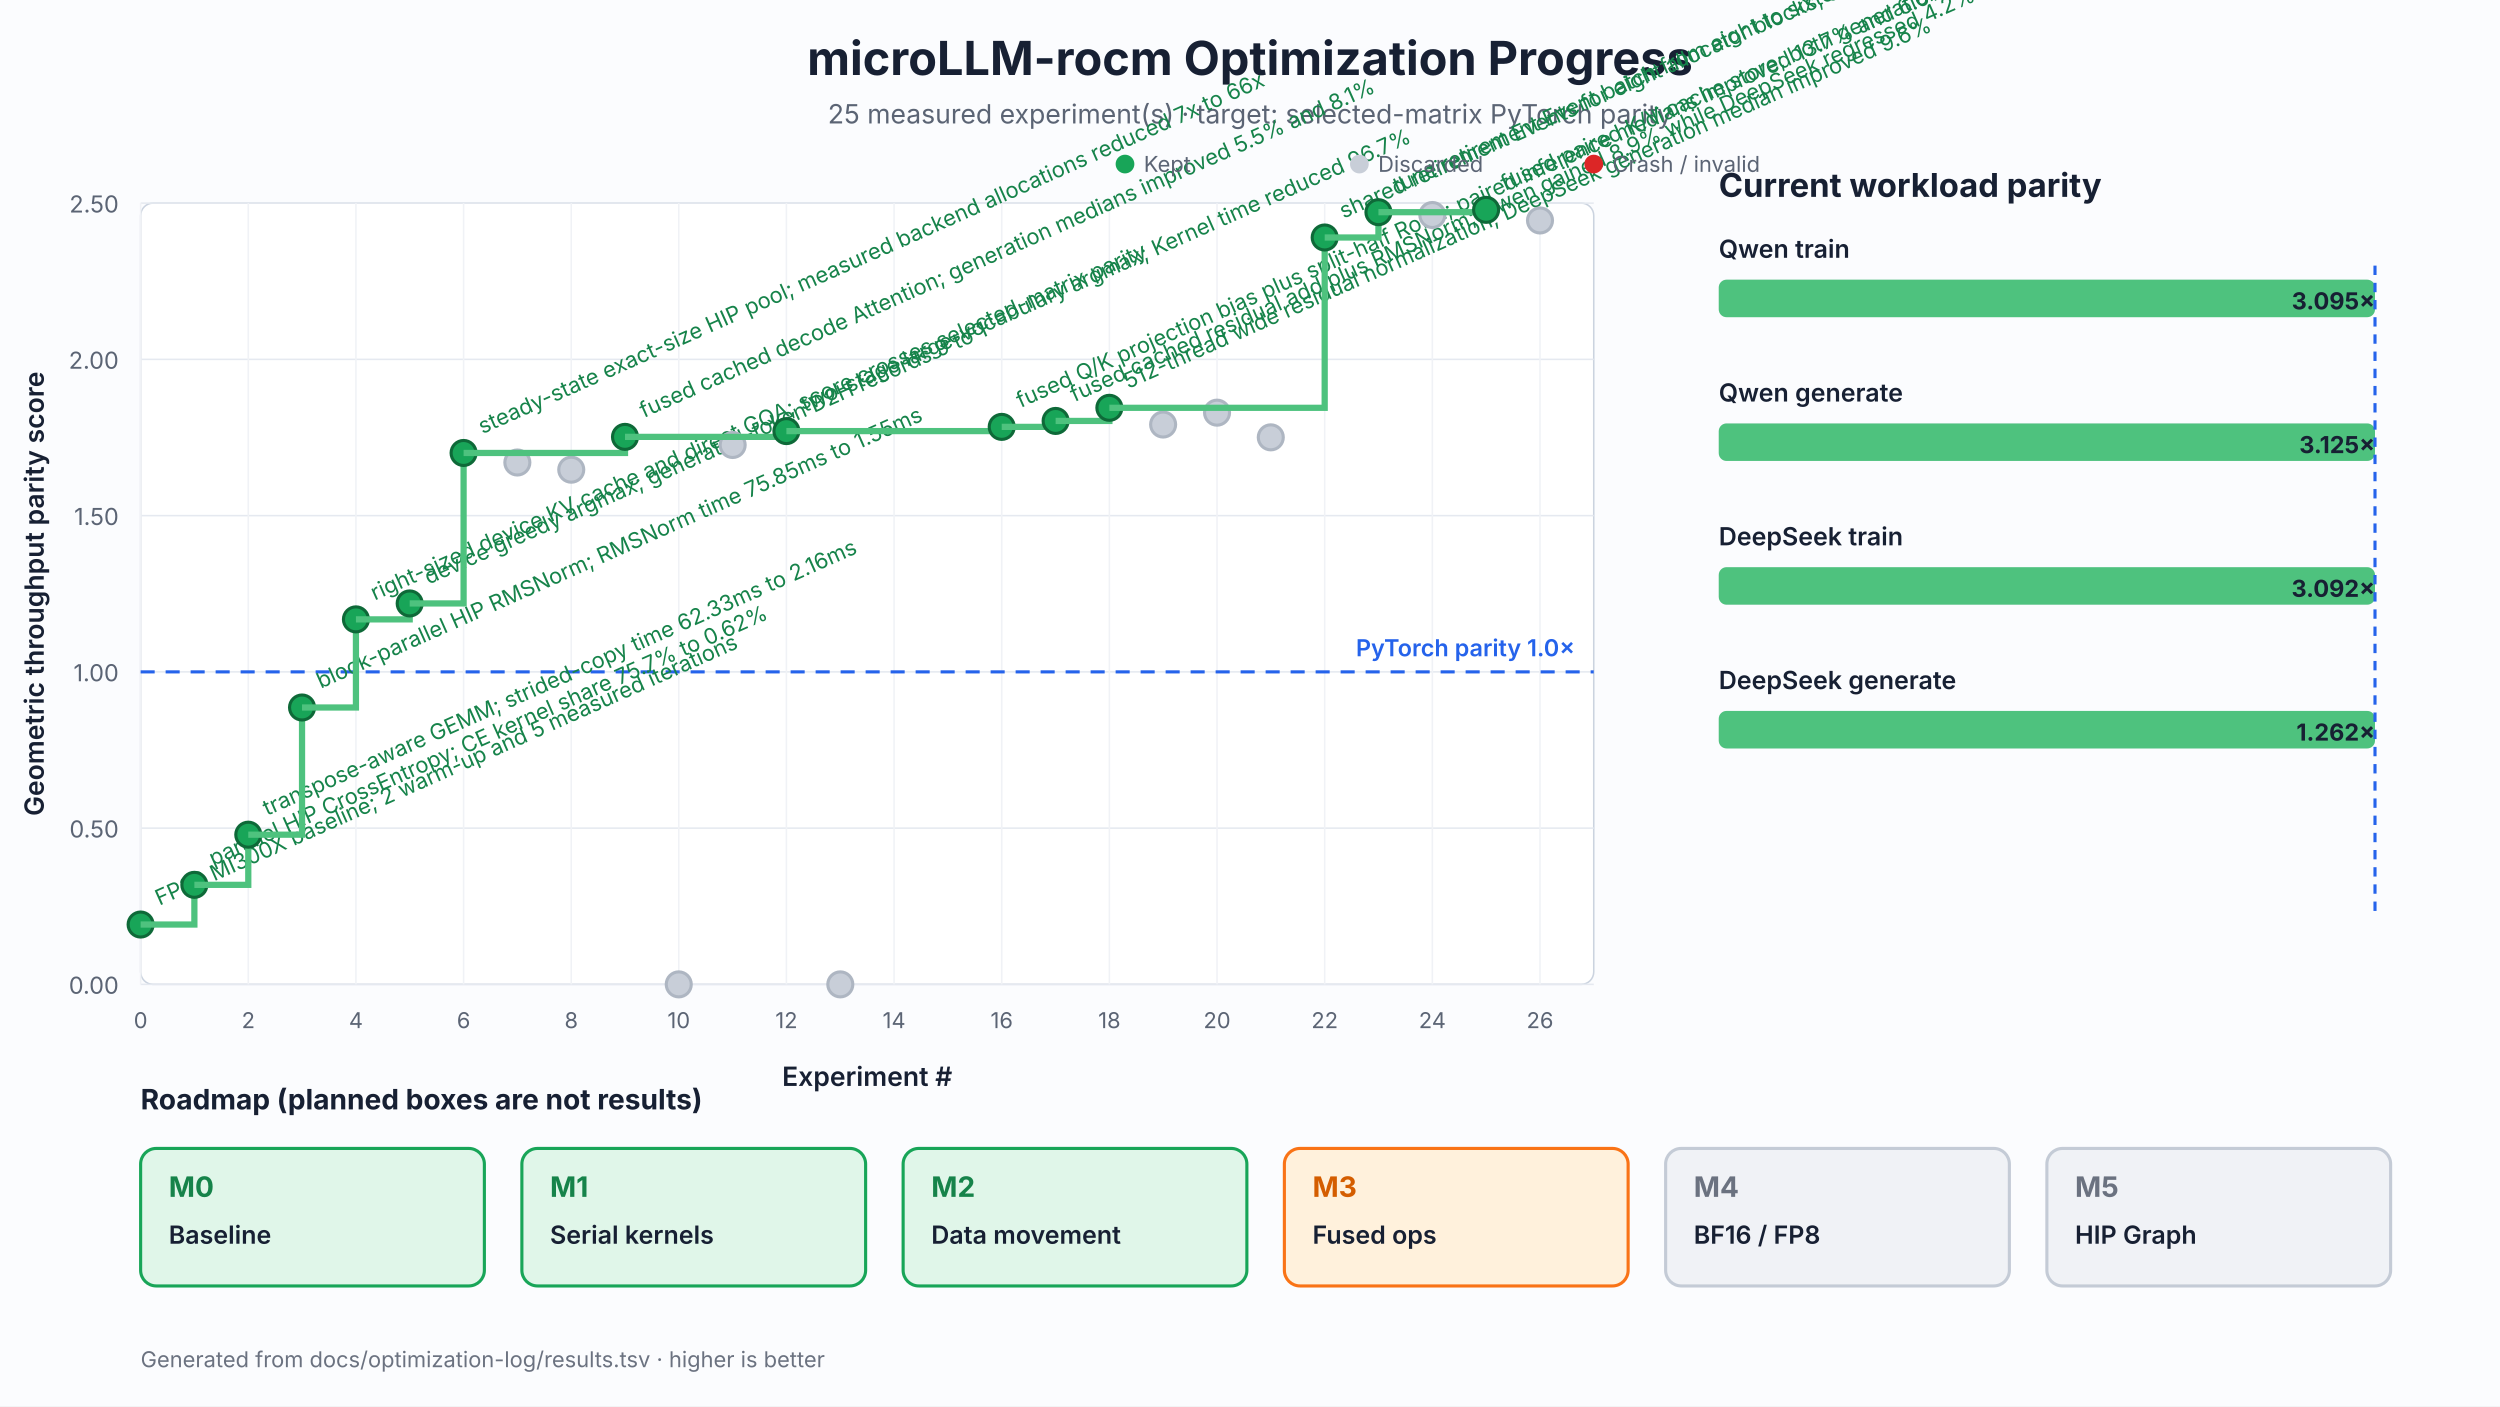
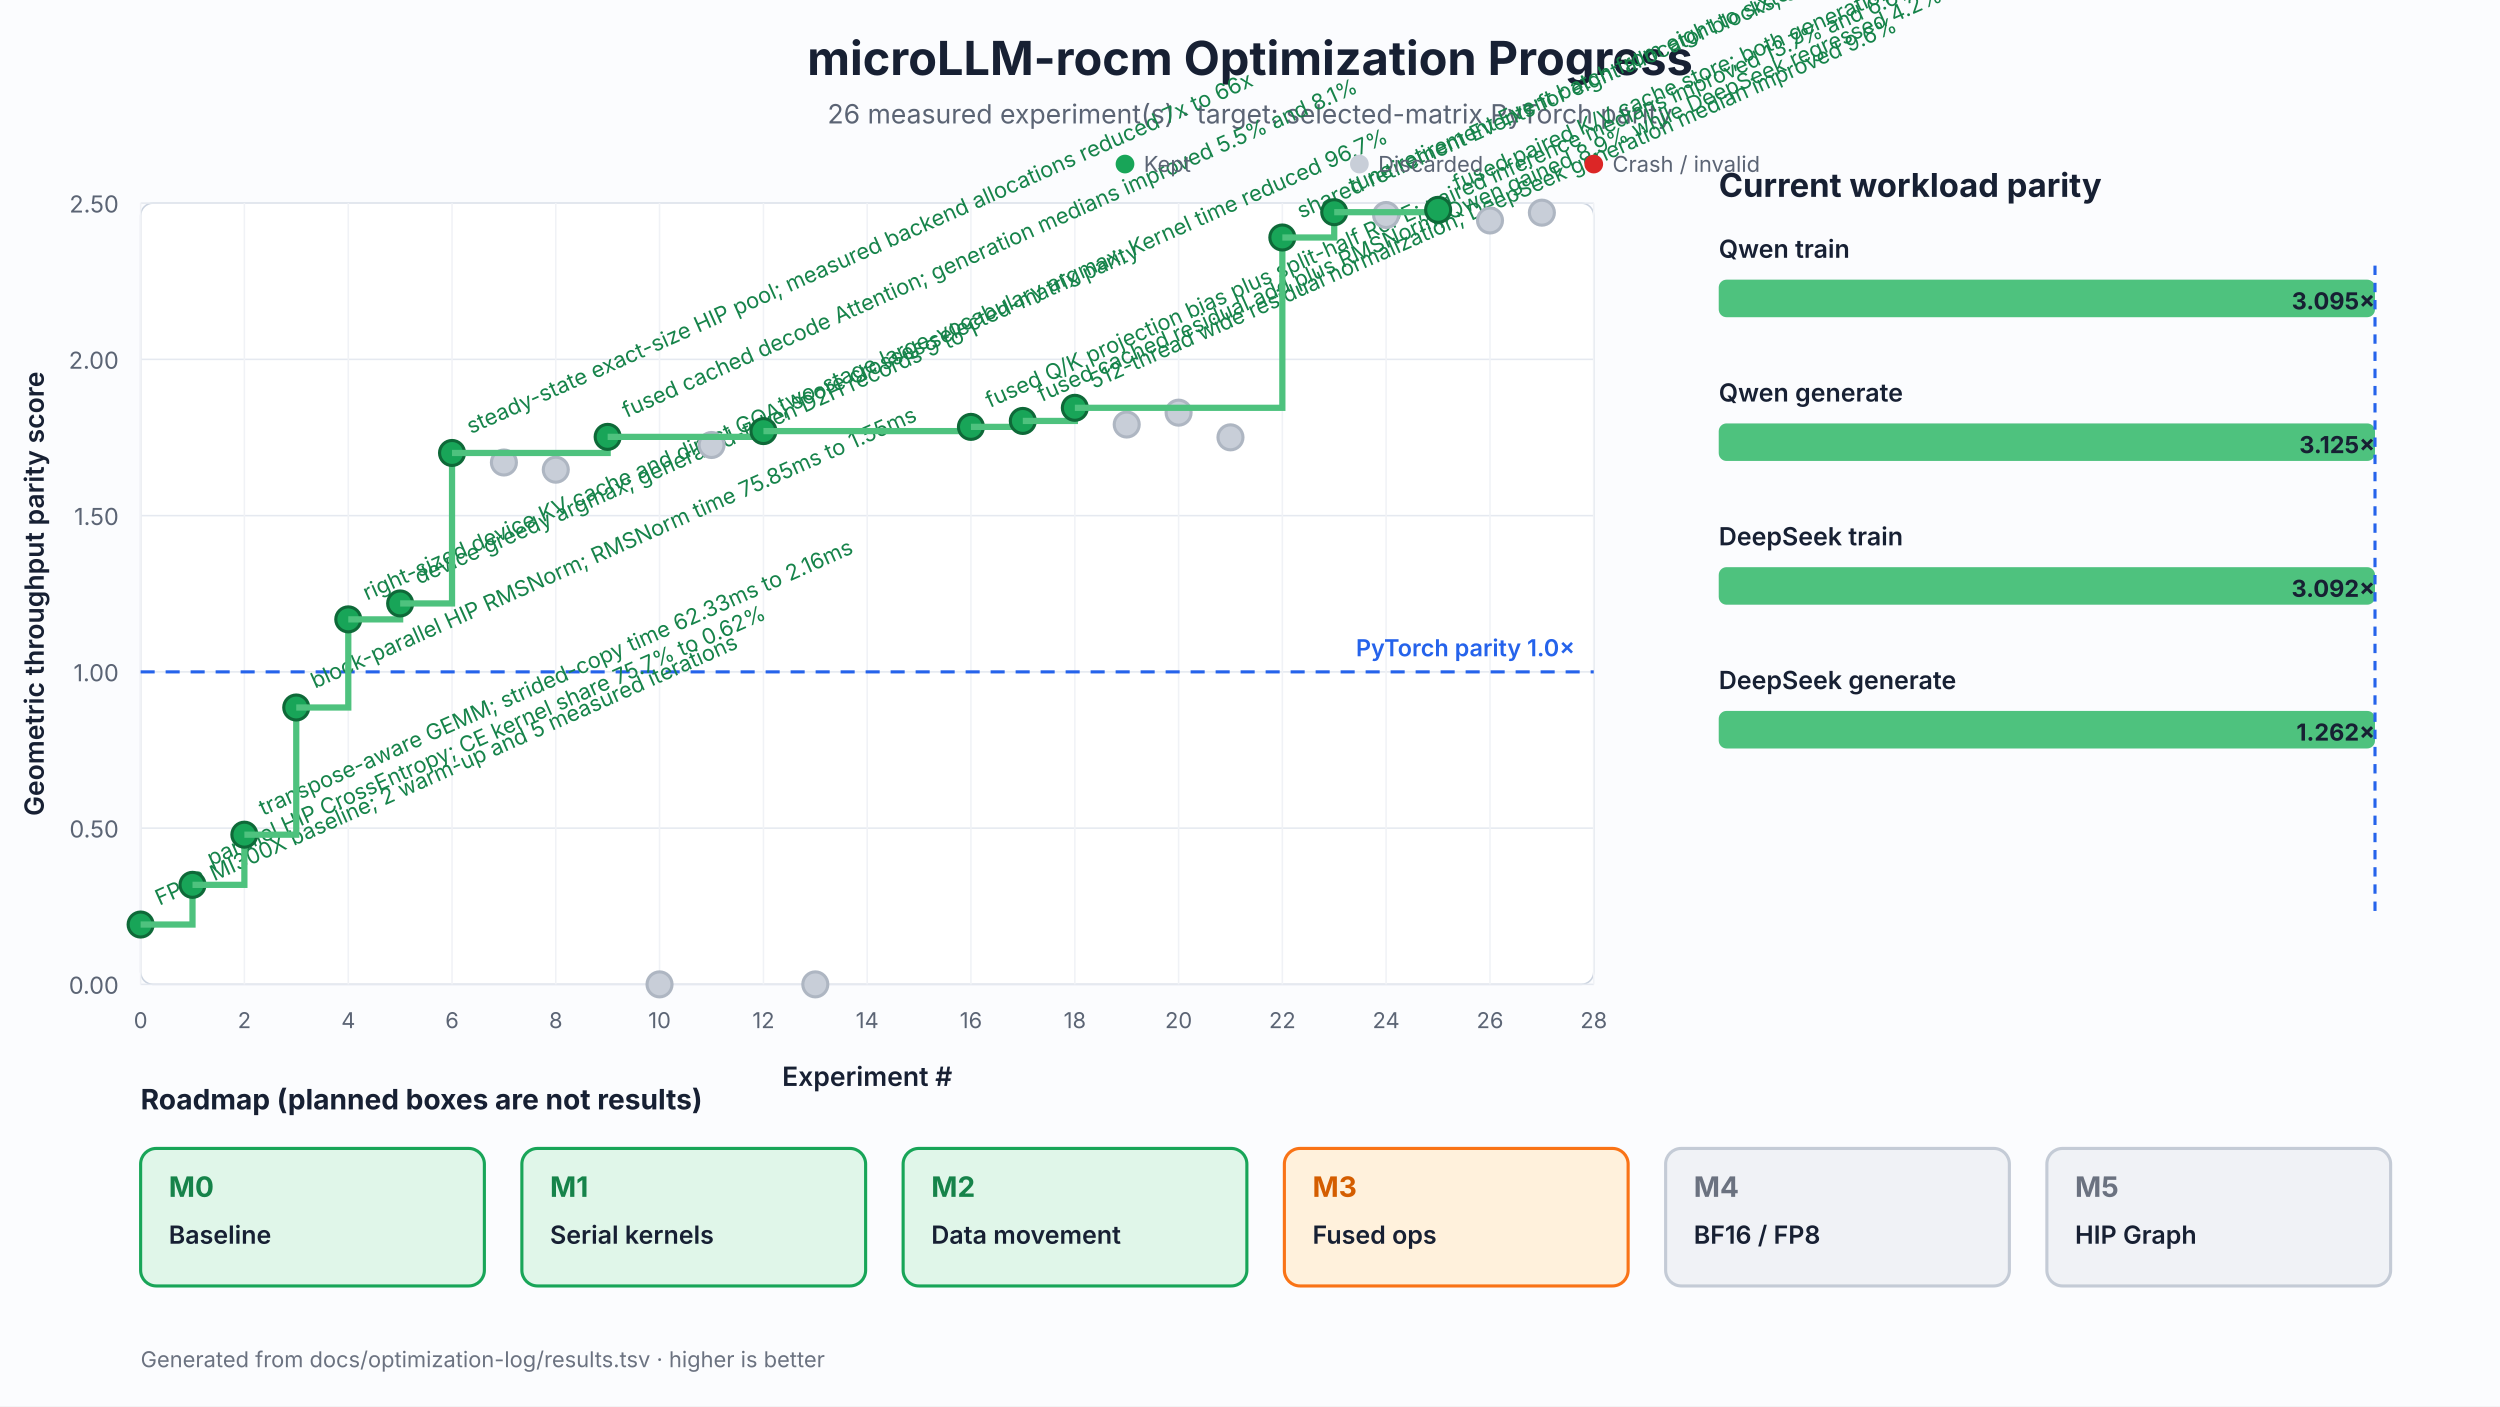
<svg xmlns="http://www.w3.org/2000/svg" width="1600" height="900" viewBox="0 0 1600 900">
  <rect width="100%" height="100%" fill="#fbfcfe" />
  <text x="800.0" y="48.0" font-family="Inter,Arial,sans-serif" font-size="30" fill="#172033" text-anchor="middle" font-weight="700">microLLM-rocm Optimization Progress</text>
-   <text x="800.0" y="79.0" font-family="Inter,Arial,sans-serif" font-size="17" fill="#5b6474" text-anchor="middle" font-weight="400">25 measured experiment(s) · target: selected-matrix PyTorch parity</text>
+   <text x="800.0" y="79.0" font-family="Inter,Arial,sans-serif" font-size="17" fill="#5b6474" text-anchor="middle" font-weight="400">26 measured experiment(s) · target: selected-matrix PyTorch parity</text>
  <rect x="90" y="130" width="930" height="500" fill="#ffffff" stroke="#cbd3df" rx="8" />
  <line x1="90" y1="630.0" x2="1020" y2="630.0" stroke="#e5e9f0" />
  <text x="76.0" y="636.0" font-family="Inter,Arial,sans-serif" font-size="15" fill="#5b6474" text-anchor="end" font-weight="400">0.00</text>
  <line x1="90" y1="530.0" x2="1020" y2="530.0" stroke="#e5e9f0" />
  <text x="76.0" y="536.0" font-family="Inter,Arial,sans-serif" font-size="15" fill="#5b6474" text-anchor="end" font-weight="400">0.50</text>
  <line x1="90" y1="430.0" x2="1020" y2="430.0" stroke="#e5e9f0" />
  <text x="76.0" y="436.0" font-family="Inter,Arial,sans-serif" font-size="15" fill="#5b6474" text-anchor="end" font-weight="400">1.00</text>
  <line x1="90" y1="330.0" x2="1020" y2="330.0" stroke="#e5e9f0" />
  <text x="76.0" y="336.0" font-family="Inter,Arial,sans-serif" font-size="15" fill="#5b6474" text-anchor="end" font-weight="400">1.50</text>
  <line x1="90" y1="230.0" x2="1020" y2="230.0" stroke="#e5e9f0" />
  <text x="76.0" y="236.0" font-family="Inter,Arial,sans-serif" font-size="15" fill="#5b6474" text-anchor="end" font-weight="400">2.00</text>
  <line x1="90" y1="130.0" x2="1020" y2="130.0" stroke="#e5e9f0" />
  <text x="76.0" y="136.0" font-family="Inter,Arial,sans-serif" font-size="15" fill="#5b6474" text-anchor="end" font-weight="400">2.50</text>
  <line x1="90.0" y1="130" x2="90.0" y2="630" stroke="#f0f2f6" />
  <text x="90.0" y="658.0" font-family="Inter,Arial,sans-serif" font-size="14" fill="#5b6474" text-anchor="middle" font-weight="400">0</text>
-   <line x1="158.9" y1="130" x2="158.9" y2="630" stroke="#f0f2f6" />
-   <text x="158.9" y="658.0" font-family="Inter,Arial,sans-serif" font-size="14" fill="#5b6474" text-anchor="middle" font-weight="400">2</text>
-   <line x1="227.8" y1="130" x2="227.8" y2="630" stroke="#f0f2f6" />
-   <text x="227.8" y="658.0" font-family="Inter,Arial,sans-serif" font-size="14" fill="#5b6474" text-anchor="middle" font-weight="400">4</text>
-   <line x1="296.7" y1="130" x2="296.7" y2="630" stroke="#f0f2f6" />
-   <text x="296.7" y="658.0" font-family="Inter,Arial,sans-serif" font-size="14" fill="#5b6474" text-anchor="middle" font-weight="400">6</text>
-   <line x1="365.6" y1="130" x2="365.6" y2="630" stroke="#f0f2f6" />
-   <text x="365.6" y="658.0" font-family="Inter,Arial,sans-serif" font-size="14" fill="#5b6474" text-anchor="middle" font-weight="400">8</text>
-   <line x1="434.4" y1="130" x2="434.4" y2="630" stroke="#f0f2f6" />
-   <text x="434.4" y="658.0" font-family="Inter,Arial,sans-serif" font-size="14" fill="#5b6474" text-anchor="middle" font-weight="400">10</text>
-   <line x1="503.3" y1="130" x2="503.3" y2="630" stroke="#f0f2f6" />
-   <text x="503.3" y="658.0" font-family="Inter,Arial,sans-serif" font-size="14" fill="#5b6474" text-anchor="middle" font-weight="400">12</text>
-   <line x1="572.2" y1="130" x2="572.2" y2="630" stroke="#f0f2f6" />
-   <text x="572.2" y="658.0" font-family="Inter,Arial,sans-serif" font-size="14" fill="#5b6474" text-anchor="middle" font-weight="400">14</text>
-   <line x1="641.1" y1="130" x2="641.1" y2="630" stroke="#f0f2f6" />
-   <text x="641.1" y="658.0" font-family="Inter,Arial,sans-serif" font-size="14" fill="#5b6474" text-anchor="middle" font-weight="400">16</text>
-   <line x1="710.0" y1="130" x2="710.0" y2="630" stroke="#f0f2f6" />
-   <text x="710.0" y="658.0" font-family="Inter,Arial,sans-serif" font-size="14" fill="#5b6474" text-anchor="middle" font-weight="400">18</text>
-   <line x1="778.9" y1="130" x2="778.9" y2="630" stroke="#f0f2f6" />
-   <text x="778.9" y="658.0" font-family="Inter,Arial,sans-serif" font-size="14" fill="#5b6474" text-anchor="middle" font-weight="400">20</text>
-   <line x1="847.8" y1="130" x2="847.8" y2="630" stroke="#f0f2f6" />
-   <text x="847.8" y="658.0" font-family="Inter,Arial,sans-serif" font-size="14" fill="#5b6474" text-anchor="middle" font-weight="400">22</text>
-   <line x1="916.7" y1="130" x2="916.7" y2="630" stroke="#f0f2f6" />
-   <text x="916.7" y="658.0" font-family="Inter,Arial,sans-serif" font-size="14" fill="#5b6474" text-anchor="middle" font-weight="400">24</text>
-   <line x1="985.6" y1="130" x2="985.6" y2="630" stroke="#f0f2f6" />
-   <text x="985.6" y="658.0" font-family="Inter,Arial,sans-serif" font-size="14" fill="#5b6474" text-anchor="middle" font-weight="400">26</text>
+   <line x1="156.4" y1="130" x2="156.4" y2="630" stroke="#f0f2f6" />
+   <text x="156.4" y="658.0" font-family="Inter,Arial,sans-serif" font-size="14" fill="#5b6474" text-anchor="middle" font-weight="400">2</text>
+   <line x1="222.9" y1="130" x2="222.9" y2="630" stroke="#f0f2f6" />
+   <text x="222.9" y="658.0" font-family="Inter,Arial,sans-serif" font-size="14" fill="#5b6474" text-anchor="middle" font-weight="400">4</text>
+   <line x1="289.3" y1="130" x2="289.3" y2="630" stroke="#f0f2f6" />
+   <text x="289.3" y="658.0" font-family="Inter,Arial,sans-serif" font-size="14" fill="#5b6474" text-anchor="middle" font-weight="400">6</text>
+   <line x1="355.7" y1="130" x2="355.7" y2="630" stroke="#f0f2f6" />
+   <text x="355.7" y="658.0" font-family="Inter,Arial,sans-serif" font-size="14" fill="#5b6474" text-anchor="middle" font-weight="400">8</text>
+   <line x1="422.1" y1="130" x2="422.1" y2="630" stroke="#f0f2f6" />
+   <text x="422.1" y="658.0" font-family="Inter,Arial,sans-serif" font-size="14" fill="#5b6474" text-anchor="middle" font-weight="400">10</text>
+   <line x1="488.6" y1="130" x2="488.6" y2="630" stroke="#f0f2f6" />
+   <text x="488.6" y="658.0" font-family="Inter,Arial,sans-serif" font-size="14" fill="#5b6474" text-anchor="middle" font-weight="400">12</text>
+   <line x1="555.0" y1="130" x2="555.0" y2="630" stroke="#f0f2f6" />
+   <text x="555.0" y="658.0" font-family="Inter,Arial,sans-serif" font-size="14" fill="#5b6474" text-anchor="middle" font-weight="400">14</text>
+   <line x1="621.4" y1="130" x2="621.4" y2="630" stroke="#f0f2f6" />
+   <text x="621.4" y="658.0" font-family="Inter,Arial,sans-serif" font-size="14" fill="#5b6474" text-anchor="middle" font-weight="400">16</text>
+   <line x1="687.9" y1="130" x2="687.9" y2="630" stroke="#f0f2f6" />
+   <text x="687.9" y="658.0" font-family="Inter,Arial,sans-serif" font-size="14" fill="#5b6474" text-anchor="middle" font-weight="400">18</text>
+   <line x1="754.3" y1="130" x2="754.3" y2="630" stroke="#f0f2f6" />
+   <text x="754.3" y="658.0" font-family="Inter,Arial,sans-serif" font-size="14" fill="#5b6474" text-anchor="middle" font-weight="400">20</text>
+   <line x1="820.7" y1="130" x2="820.7" y2="630" stroke="#f0f2f6" />
+   <text x="820.7" y="658.0" font-family="Inter,Arial,sans-serif" font-size="14" fill="#5b6474" text-anchor="middle" font-weight="400">22</text>
+   <line x1="887.1" y1="130" x2="887.1" y2="630" stroke="#f0f2f6" />
+   <text x="887.1" y="658.0" font-family="Inter,Arial,sans-serif" font-size="14" fill="#5b6474" text-anchor="middle" font-weight="400">24</text>
+   <line x1="953.6" y1="130" x2="953.6" y2="630" stroke="#f0f2f6" />
+   <text x="953.6" y="658.0" font-family="Inter,Arial,sans-serif" font-size="14" fill="#5b6474" text-anchor="middle" font-weight="400">26</text>
+   <line x1="1020.0" y1="130" x2="1020.0" y2="630" stroke="#f0f2f6" />
+   <text x="1020.0" y="658.0" font-family="Inter,Arial,sans-serif" font-size="14" fill="#5b6474" text-anchor="middle" font-weight="400">28</text>
  <line x1="90" y1="430.0" x2="1020" y2="430.0" stroke="#2563eb" stroke-width="2" stroke-dasharray="9 7" />
  <text x="1008.0" y="420.0" font-family="Inter,Arial,sans-serif" font-size="15" fill="#2563eb" text-anchor="end" font-weight="600">PyTorch parity 1.0×</text>
  <circle cx="90.0" cy="591.7" r="8" fill="#18a558" stroke="#0e6938" stroke-width="2" />
  <text x="102.0" y="579.7" font-family="Inter,Arial,sans-serif" font-size="14" fill="#16834a" text-anchor="start" font-weight="400" transform="rotate(-24 102.0 579.7)">FP32 MI300X baseline; 2 warm-up and 5 measured iterations</text>
-   <path d="M 90.0 591.7 H 124.4 V 566.3" fill="none" stroke="#4ec27e" stroke-width="4" />
-   <circle cx="124.4" cy="566.3" r="8" fill="#18a558" stroke="#0e6938" stroke-width="2" />
-   <text x="136.4" y="554.3" font-family="Inter,Arial,sans-serif" font-size="14" fill="#16834a" text-anchor="start" font-weight="400" transform="rotate(-24 136.4 554.3)">parallel HIP CrossEntropy; CE kernel share 75.7% to 0.62%</text>
-   <path d="M 124.4 566.3 H 158.9 V 534.2" fill="none" stroke="#4ec27e" stroke-width="4" />
-   <circle cx="158.9" cy="534.2" r="8" fill="#18a558" stroke="#0e6938" stroke-width="2" />
-   <text x="170.9" y="522.2" font-family="Inter,Arial,sans-serif" font-size="14" fill="#16834a" text-anchor="start" font-weight="400" transform="rotate(-24 170.9 522.2)">transpose-aware GEMM; strided-copy time 62.33ms to 2.16ms</text>
-   <path d="M 158.9 534.2 H 193.3 V 452.8" fill="none" stroke="#4ec27e" stroke-width="4" />
-   <circle cx="193.3" cy="452.8" r="8" fill="#18a558" stroke="#0e6938" stroke-width="2" />
-   <text x="205.3" y="440.8" font-family="Inter,Arial,sans-serif" font-size="14" fill="#16834a" text-anchor="start" font-weight="400" transform="rotate(-24 205.3 440.8)">block-parallel HIP RMSNorm; RMSNorm time 75.85ms to 1.55ms</text>
-   <path d="M 193.3 452.8 H 227.8 V 396.4" fill="none" stroke="#4ec27e" stroke-width="4" />
-   <circle cx="227.8" cy="396.4" r="8" fill="#18a558" stroke="#0e6938" stroke-width="2" />
-   <text x="239.8" y="384.4" font-family="Inter,Arial,sans-serif" font-size="14" fill="#16834a" text-anchor="start" font-weight="400" transform="rotate(-24 239.8 384.4)">right-sized device KV cache and direct GQA; score crosses selected-matrix parity</text>
-   <path d="M 227.8 396.4 H 262.2 V 386.2" fill="none" stroke="#4ec27e" stroke-width="4" />
-   <circle cx="262.2" cy="386.2" r="8" fill="#18a558" stroke="#0e6938" stroke-width="2" />
-   <text x="274.2" y="374.2" font-family="Inter,Arial,sans-serif" font-size="14" fill="#16834a" text-anchor="start" font-weight="400" transform="rotate(-24 274.2 374.2)">device greedy argmax; generated-token D2H records 9 to 1</text>
-   <path d="M 262.2 386.2 H 296.7 V 289.9" fill="none" stroke="#4ec27e" stroke-width="4" />
-   <circle cx="296.7" cy="289.9" r="8" fill="#18a558" stroke="#0e6938" stroke-width="2" />
-   <text x="308.7" y="277.9" font-family="Inter,Arial,sans-serif" font-size="14" fill="#16834a" text-anchor="start" font-weight="400" transform="rotate(-24 308.7 277.9)">steady-state exact-size HIP pool; measured backend allocations reduced 7x to 66x</text>
-   <circle cx="331.1" cy="296.0" r="8" fill="#c8ced8" stroke="#aeb6c2" stroke-width="2" />
-   <circle cx="365.6" cy="300.6" r="8" fill="#c8ced8" stroke="#aeb6c2" stroke-width="2" />
-   <path d="M 296.7 289.9 H 400.0 V 279.6" fill="none" stroke="#4ec27e" stroke-width="4" />
-   <circle cx="400.0" cy="279.6" r="8" fill="#18a558" stroke="#0e6938" stroke-width="2" />
-   <text x="412.0" y="267.6" font-family="Inter,Arial,sans-serif" font-size="14" fill="#16834a" text-anchor="start" font-weight="400" transform="rotate(-24 412.0 267.6)">fused cached decode Attention; generation medians improved 5.5% and 8.1%</text>
-   <circle cx="434.4" cy="630.0" r="8" fill="#c8ced8" stroke="#aeb6c2" stroke-width="2" />
-   <circle cx="468.9" cy="284.8" r="8" fill="#c8ced8" stroke="#aeb6c2" stroke-width="2" />
-   <path d="M 400.0 279.6 H 503.3 V 275.9" fill="none" stroke="#4ec27e" stroke-width="4" />
-   <circle cx="503.3" cy="275.9" r="8" fill="#18a558" stroke="#0e6938" stroke-width="2" />
-   <text x="515.3" y="263.9" font-family="Inter,Arial,sans-serif" font-size="14" fill="#16834a" text-anchor="start" font-weight="400" transform="rotate(-24 515.3 263.9)">two-stage large-vocabulary argmax; Kernel time reduced 96.7%</text>
-   <circle cx="537.8" cy="630.0" r="8" fill="#c8ced8" stroke="#aeb6c2" stroke-width="2" />
-   <path d="M 503.3 275.9 H 641.1 V 273.2" fill="none" stroke="#4ec27e" stroke-width="4" />
-   <circle cx="641.1" cy="273.2" r="8" fill="#18a558" stroke="#0e6938" stroke-width="2" />
-   <text x="653.1" y="261.2" font-family="Inter,Arial,sans-serif" font-size="14" fill="#16834a" text-anchor="start" font-weight="400" transform="rotate(-24 653.1 261.2)">fused Q/K projection bias plus split-half RoPE; paired inference medians improved 13.7% and 6.6%</text>
-   <path d="M 641.1 273.2 H 675.6 V 269.4" fill="none" stroke="#4ec27e" stroke-width="4" />
-   <circle cx="675.6" cy="269.4" r="8" fill="#18a558" stroke="#0e6938" stroke-width="2" />
-   <text x="687.6" y="257.4" font-family="Inter,Arial,sans-serif" font-size="14" fill="#16834a" text-anchor="start" font-weight="400" transform="rotate(-24 687.6 257.4)">fused cached residual add plus RMSNorm; Qwen gained 8.9% while DeepSeek regressed 4.2%</text>
-   <path d="M 675.6 269.4 H 710.0 V 261.0" fill="none" stroke="#4ec27e" stroke-width="4" />
-   <circle cx="710.0" cy="261.0" r="8" fill="#18a558" stroke="#0e6938" stroke-width="2" />
-   <text x="722.0" y="249.0" font-family="Inter,Arial,sans-serif" font-size="14" fill="#16834a" text-anchor="start" font-weight="400" transform="rotate(-24 722.0 249.0)">512-thread wide residual normalization; DeepSeek generation median improved 9.6%</text>
-   <circle cx="744.4" cy="271.7" r="8" fill="#c8ced8" stroke="#aeb6c2" stroke-width="2" />
-   <circle cx="778.9" cy="264.1" r="8" fill="#c8ced8" stroke="#aeb6c2" stroke-width="2" />
-   <circle cx="813.3" cy="279.9" r="8" fill="#c8ced8" stroke="#aeb6c2" stroke-width="2" />
-   <path d="M 710.0 261.0 H 847.8 V 152.0" fill="none" stroke="#4ec27e" stroke-width="4" />
-   <circle cx="847.8" cy="152.0" r="8" fill="#18a558" stroke="#0e6938" stroke-width="2" />
-   <text x="859.8" y="140.0" font-family="Inter,Arial,sans-serif" font-size="14" fill="#16834a" text-anchor="start" font-weight="400" transform="rotate(-24 859.8 140.0)">shared retirement Events for eight allocator blocks; all four workload medians improved</text>
-   <path d="M 847.8 152.0 H 882.2 V 135.8" fill="none" stroke="#4ec27e" stroke-width="4" />
-   <circle cx="882.2" cy="135.8" r="8" fill="#18a558" stroke="#0e6938" stroke-width="2" />
-   <text x="894.2" y="123.8" font-family="Inter,Arial,sans-serif" font-size="14" fill="#16834a" text-anchor="start" font-weight="400" transform="rotate(-24 894.2 123.8)">tune retirement Event batch from eight to sixteen blocks; score improved 3.4%</text>
-   <circle cx="916.7" cy="137.6" r="8" fill="#c8ced8" stroke="#aeb6c2" stroke-width="2" />
-   <path d="M 882.2 135.8 H 951.1 V 134.3" fill="none" stroke="#4ec27e" stroke-width="4" />
-   <circle cx="951.1" cy="134.3" r="8" fill="#18a558" stroke="#0e6938" stroke-width="2" />
-   <text x="963.1" y="122.3" font-family="Inter,Arial,sans-serif" font-size="14" fill="#16834a" text-anchor="start" font-weight="400" transform="rotate(-24 963.1 122.3)">fused paired K/V cache store; both generation medians improved slightly</text>
-   <circle cx="985.6" cy="141.1" r="8" fill="#c8ced8" stroke="#aeb6c2" stroke-width="2" />
+   <path d="M 90.0 591.7 H 123.2 V 566.3" fill="none" stroke="#4ec27e" stroke-width="4" />
+   <circle cx="123.2" cy="566.3" r="8" fill="#18a558" stroke="#0e6938" stroke-width="2" />
+   <text x="135.2" y="554.3" font-family="Inter,Arial,sans-serif" font-size="14" fill="#16834a" text-anchor="start" font-weight="400" transform="rotate(-24 135.2 554.3)">parallel HIP CrossEntropy; CE kernel share 75.7% to 0.62%</text>
+   <path d="M 123.2 566.3 H 156.4 V 534.2" fill="none" stroke="#4ec27e" stroke-width="4" />
+   <circle cx="156.4" cy="534.2" r="8" fill="#18a558" stroke="#0e6938" stroke-width="2" />
+   <text x="168.4" y="522.2" font-family="Inter,Arial,sans-serif" font-size="14" fill="#16834a" text-anchor="start" font-weight="400" transform="rotate(-24 168.4 522.2)">transpose-aware GEMM; strided-copy time 62.33ms to 2.16ms</text>
+   <path d="M 156.4 534.2 H 189.6 V 452.8" fill="none" stroke="#4ec27e" stroke-width="4" />
+   <circle cx="189.6" cy="452.8" r="8" fill="#18a558" stroke="#0e6938" stroke-width="2" />
+   <text x="201.6" y="440.8" font-family="Inter,Arial,sans-serif" font-size="14" fill="#16834a" text-anchor="start" font-weight="400" transform="rotate(-24 201.6 440.8)">block-parallel HIP RMSNorm; RMSNorm time 75.85ms to 1.55ms</text>
+   <path d="M 189.6 452.8 H 222.9 V 396.4" fill="none" stroke="#4ec27e" stroke-width="4" />
+   <circle cx="222.9" cy="396.4" r="8" fill="#18a558" stroke="#0e6938" stroke-width="2" />
+   <text x="234.9" y="384.4" font-family="Inter,Arial,sans-serif" font-size="14" fill="#16834a" text-anchor="start" font-weight="400" transform="rotate(-24 234.9 384.4)">right-sized device KV cache and direct GQA; score crosses selected-matrix parity</text>
+   <path d="M 222.9 396.4 H 256.1 V 386.2" fill="none" stroke="#4ec27e" stroke-width="4" />
+   <circle cx="256.1" cy="386.2" r="8" fill="#18a558" stroke="#0e6938" stroke-width="2" />
+   <text x="268.1" y="374.2" font-family="Inter,Arial,sans-serif" font-size="14" fill="#16834a" text-anchor="start" font-weight="400" transform="rotate(-24 268.1 374.2)">device greedy argmax; generated-token D2H records 9 to 1</text>
+   <path d="M 256.1 386.2 H 289.3 V 289.9" fill="none" stroke="#4ec27e" stroke-width="4" />
+   <circle cx="289.3" cy="289.9" r="8" fill="#18a558" stroke="#0e6938" stroke-width="2" />
+   <text x="301.3" y="277.9" font-family="Inter,Arial,sans-serif" font-size="14" fill="#16834a" text-anchor="start" font-weight="400" transform="rotate(-24 301.3 277.9)">steady-state exact-size HIP pool; measured backend allocations reduced 7x to 66x</text>
+   <circle cx="322.5" cy="296.0" r="8" fill="#c8ced8" stroke="#aeb6c2" stroke-width="2" />
+   <circle cx="355.7" cy="300.6" r="8" fill="#c8ced8" stroke="#aeb6c2" stroke-width="2" />
+   <path d="M 289.3 289.9 H 388.9 V 279.6" fill="none" stroke="#4ec27e" stroke-width="4" />
+   <circle cx="388.9" cy="279.6" r="8" fill="#18a558" stroke="#0e6938" stroke-width="2" />
+   <text x="400.9" y="267.6" font-family="Inter,Arial,sans-serif" font-size="14" fill="#16834a" text-anchor="start" font-weight="400" transform="rotate(-24 400.9 267.6)">fused cached decode Attention; generation medians improved 5.5% and 8.1%</text>
+   <circle cx="422.1" cy="630.0" r="8" fill="#c8ced8" stroke="#aeb6c2" stroke-width="2" />
+   <circle cx="455.4" cy="284.8" r="8" fill="#c8ced8" stroke="#aeb6c2" stroke-width="2" />
+   <path d="M 388.9 279.6 H 488.6 V 275.9" fill="none" stroke="#4ec27e" stroke-width="4" />
+   <circle cx="488.6" cy="275.9" r="8" fill="#18a558" stroke="#0e6938" stroke-width="2" />
+   <text x="500.6" y="263.9" font-family="Inter,Arial,sans-serif" font-size="14" fill="#16834a" text-anchor="start" font-weight="400" transform="rotate(-24 500.6 263.9)">two-stage large-vocabulary argmax; Kernel time reduced 96.7%</text>
+   <circle cx="521.8" cy="630.0" r="8" fill="#c8ced8" stroke="#aeb6c2" stroke-width="2" />
+   <path d="M 488.6 275.9 H 621.4 V 273.2" fill="none" stroke="#4ec27e" stroke-width="4" />
+   <circle cx="621.4" cy="273.2" r="8" fill="#18a558" stroke="#0e6938" stroke-width="2" />
+   <text x="633.4" y="261.2" font-family="Inter,Arial,sans-serif" font-size="14" fill="#16834a" text-anchor="start" font-weight="400" transform="rotate(-24 633.4 261.2)">fused Q/K projection bias plus split-half RoPE; paired inference medians improved 13.7% and 6.6%</text>
+   <path d="M 621.4 273.2 H 654.6 V 269.4" fill="none" stroke="#4ec27e" stroke-width="4" />
+   <circle cx="654.6" cy="269.4" r="8" fill="#18a558" stroke="#0e6938" stroke-width="2" />
+   <text x="666.6" y="257.4" font-family="Inter,Arial,sans-serif" font-size="14" fill="#16834a" text-anchor="start" font-weight="400" transform="rotate(-24 666.6 257.4)">fused cached residual add plus RMSNorm; Qwen gained 8.9% while DeepSeek regressed 4.2%</text>
+   <path d="M 654.6 269.4 H 687.9 V 261.0" fill="none" stroke="#4ec27e" stroke-width="4" />
+   <circle cx="687.9" cy="261.0" r="8" fill="#18a558" stroke="#0e6938" stroke-width="2" />
+   <text x="699.9" y="249.0" font-family="Inter,Arial,sans-serif" font-size="14" fill="#16834a" text-anchor="start" font-weight="400" transform="rotate(-24 699.9 249.0)">512-thread wide residual normalization; DeepSeek generation median improved 9.6%</text>
+   <circle cx="721.1" cy="271.7" r="8" fill="#c8ced8" stroke="#aeb6c2" stroke-width="2" />
+   <circle cx="754.3" cy="264.1" r="8" fill="#c8ced8" stroke="#aeb6c2" stroke-width="2" />
+   <circle cx="787.5" cy="279.9" r="8" fill="#c8ced8" stroke="#aeb6c2" stroke-width="2" />
+   <path d="M 687.9 261.0 H 820.7 V 152.0" fill="none" stroke="#4ec27e" stroke-width="4" />
+   <circle cx="820.7" cy="152.0" r="8" fill="#18a558" stroke="#0e6938" stroke-width="2" />
+   <text x="832.7" y="140.0" font-family="Inter,Arial,sans-serif" font-size="14" fill="#16834a" text-anchor="start" font-weight="400" transform="rotate(-24 832.7 140.0)">shared retirement Events for eight allocator blocks; all four workload medians improved</text>
+   <path d="M 820.7 152.0 H 853.9 V 135.8" fill="none" stroke="#4ec27e" stroke-width="4" />
+   <circle cx="853.9" cy="135.8" r="8" fill="#18a558" stroke="#0e6938" stroke-width="2" />
+   <text x="865.9" y="123.8" font-family="Inter,Arial,sans-serif" font-size="14" fill="#16834a" text-anchor="start" font-weight="400" transform="rotate(-24 865.9 123.8)">tune retirement Event batch from eight to sixteen blocks; score improved 3.4%</text>
+   <circle cx="887.1" cy="137.6" r="8" fill="#c8ced8" stroke="#aeb6c2" stroke-width="2" />
+   <path d="M 853.9 135.8 H 920.4 V 134.3" fill="none" stroke="#4ec27e" stroke-width="4" />
+   <circle cx="920.4" cy="134.3" r="8" fill="#18a558" stroke="#0e6938" stroke-width="2" />
+   <text x="932.4" y="122.3" font-family="Inter,Arial,sans-serif" font-size="14" fill="#16834a" text-anchor="start" font-weight="400" transform="rotate(-24 932.4 122.3)">fused paired K/V cache store; both generation medians improved slightly</text>
+   <circle cx="953.6" cy="141.1" r="8" fill="#c8ced8" stroke="#aeb6c2" stroke-width="2" />
+   <circle cx="986.8" cy="136.1" r="8" fill="#c8ced8" stroke="#aeb6c2" stroke-width="2" />
  <text x="555.0" y="695.0" font-family="Inter,Arial,sans-serif" font-size="17" fill="#172033" text-anchor="middle" font-weight="600">Experiment #</text>
  <text x="28.0" y="380.0" font-family="Inter,Arial,sans-serif" font-size="17" fill="#172033" text-anchor="middle" font-weight="600" transform="rotate(-90 28.0 380.0)">Geometric throughput parity score</text>
  <circle cx="720" cy="105" r="6" fill="#18a558" />
  <text x="732.0" y="110.0" font-family="Inter,Arial,sans-serif" font-size="14" fill="#5b6474" text-anchor="start" font-weight="400">Kept</text>
  <circle cx="870" cy="105" r="6" fill="#c8ced8" />
  <text x="882.0" y="110.0" font-family="Inter,Arial,sans-serif" font-size="14" fill="#5b6474" text-anchor="start" font-weight="400">Discarded</text>
  <circle cx="1020" cy="105" r="6" fill="#dc2626" />
  <text x="1032.0" y="110.0" font-family="Inter,Arial,sans-serif" font-size="14" fill="#5b6474" text-anchor="start" font-weight="400">Crash / invalid</text>
  <text x="1100.0" y="126.0" font-family="Inter,Arial,sans-serif" font-size="21" fill="#172033" text-anchor="start" font-weight="700">Current workload parity</text>
  <text x="1100.0" y="165.0" font-family="Inter,Arial,sans-serif" font-size="16" fill="#172033" text-anchor="start" font-weight="600">Qwen train</text>
  <rect x="1100" y="179" width="420" height="24" rx="5" fill="#e7ebf1" />
  <rect x="1100" y="179" width="420.0" height="24" rx="5" fill="#4ec27e" />
  <text x="1520.0" y="198.0" font-family="Inter,Arial,sans-serif" font-size="15" fill="#172033" text-anchor="end" font-weight="700">3.095×</text>
  <text x="1100.0" y="257.0" font-family="Inter,Arial,sans-serif" font-size="16" fill="#172033" text-anchor="start" font-weight="600">Qwen generate</text>
  <rect x="1100" y="271" width="420" height="24" rx="5" fill="#e7ebf1" />
  <rect x="1100" y="271" width="420.0" height="24" rx="5" fill="#4ec27e" />
  <text x="1520.0" y="290.0" font-family="Inter,Arial,sans-serif" font-size="15" fill="#172033" text-anchor="end" font-weight="700">3.125×</text>
  <text x="1100.0" y="349.0" font-family="Inter,Arial,sans-serif" font-size="16" fill="#172033" text-anchor="start" font-weight="600">DeepSeek train</text>
  <rect x="1100" y="363" width="420" height="24" rx="5" fill="#e7ebf1" />
  <rect x="1100" y="363" width="420.0" height="24" rx="5" fill="#4ec27e" />
  <text x="1520.0" y="382.0" font-family="Inter,Arial,sans-serif" font-size="15" fill="#172033" text-anchor="end" font-weight="700">3.092×</text>
  <text x="1100.0" y="441.0" font-family="Inter,Arial,sans-serif" font-size="16" fill="#172033" text-anchor="start" font-weight="600">DeepSeek generate</text>
  <rect x="1100" y="455" width="420" height="24" rx="5" fill="#e7ebf1" />
  <rect x="1100" y="455" width="420.0" height="24" rx="5" fill="#4ec27e" />
  <text x="1520.0" y="474.0" font-family="Inter,Arial,sans-serif" font-size="15" fill="#172033" text-anchor="end" font-weight="700">1.262×</text>
  <line x1="1520" y1="170" x2="1520" y2="585" stroke="#2563eb" stroke-width="2" stroke-dasharray="6 5" />
  <text x="90.0" y="710.0" font-family="Inter,Arial,sans-serif" font-size="18" fill="#172033" text-anchor="start" font-weight="700">Roadmap (planned boxes are not results)</text>
  <rect x="90" y="735" width="220" height="88" rx="10" fill="#e0f6e9" stroke="#18a558" stroke-width="2" />
  <text x="108.0" y="766.0" font-family="Inter,Arial,sans-serif" font-size="18" fill="#16834a" text-anchor="start" font-weight="700">M0</text>
  <text x="108.0" y="796.0" font-family="Inter,Arial,sans-serif" font-size="16" fill="#172033" text-anchor="start" font-weight="600">Baseline</text>
  <rect x="334" y="735" width="220" height="88" rx="10" fill="#e0f6e9" stroke="#18a558" stroke-width="2" />
  <text x="352.0" y="766.0" font-family="Inter,Arial,sans-serif" font-size="18" fill="#16834a" text-anchor="start" font-weight="700">M1</text>
  <text x="352.0" y="796.0" font-family="Inter,Arial,sans-serif" font-size="16" fill="#172033" text-anchor="start" font-weight="600">Serial kernels</text>
  <rect x="578" y="735" width="220" height="88" rx="10" fill="#e0f6e9" stroke="#18a558" stroke-width="2" />
  <text x="596.0" y="766.0" font-family="Inter,Arial,sans-serif" font-size="18" fill="#16834a" text-anchor="start" font-weight="700">M2</text>
  <text x="596.0" y="796.0" font-family="Inter,Arial,sans-serif" font-size="16" fill="#172033" text-anchor="start" font-weight="600">Data movement</text>
  <rect x="822" y="735" width="220" height="88" rx="10" fill="#fff1dc" stroke="#f97316" stroke-width="2" />
  <text x="840.0" y="766.0" font-family="Inter,Arial,sans-serif" font-size="18" fill="#d45d00" text-anchor="start" font-weight="700">M3</text>
  <text x="840.0" y="796.0" font-family="Inter,Arial,sans-serif" font-size="16" fill="#172033" text-anchor="start" font-weight="600">Fused ops</text>
  <rect x="1066" y="735" width="220" height="88" rx="10" fill="#f0f2f6" stroke="#c4cbd6" stroke-width="2" />
  <text x="1084.0" y="766.0" font-family="Inter,Arial,sans-serif" font-size="18" fill="#6b7280" text-anchor="start" font-weight="700">M4</text>
  <text x="1084.0" y="796.0" font-family="Inter,Arial,sans-serif" font-size="16" fill="#172033" text-anchor="start" font-weight="600">BF16 / FP8</text>
  <rect x="1310" y="735" width="220" height="88" rx="10" fill="#f0f2f6" stroke="#c4cbd6" stroke-width="2" />
  <text x="1328.0" y="766.0" font-family="Inter,Arial,sans-serif" font-size="18" fill="#6b7280" text-anchor="start" font-weight="700">M5</text>
  <text x="1328.0" y="796.0" font-family="Inter,Arial,sans-serif" font-size="16" fill="#172033" text-anchor="start" font-weight="600">HIP Graph</text>
  <text x="90.0" y="875.0" font-family="Inter,Arial,sans-serif" font-size="14" fill="#6b7280" text-anchor="start" font-weight="400">Generated from docs/optimization-log/results.tsv · higher is better</text>
</svg>
